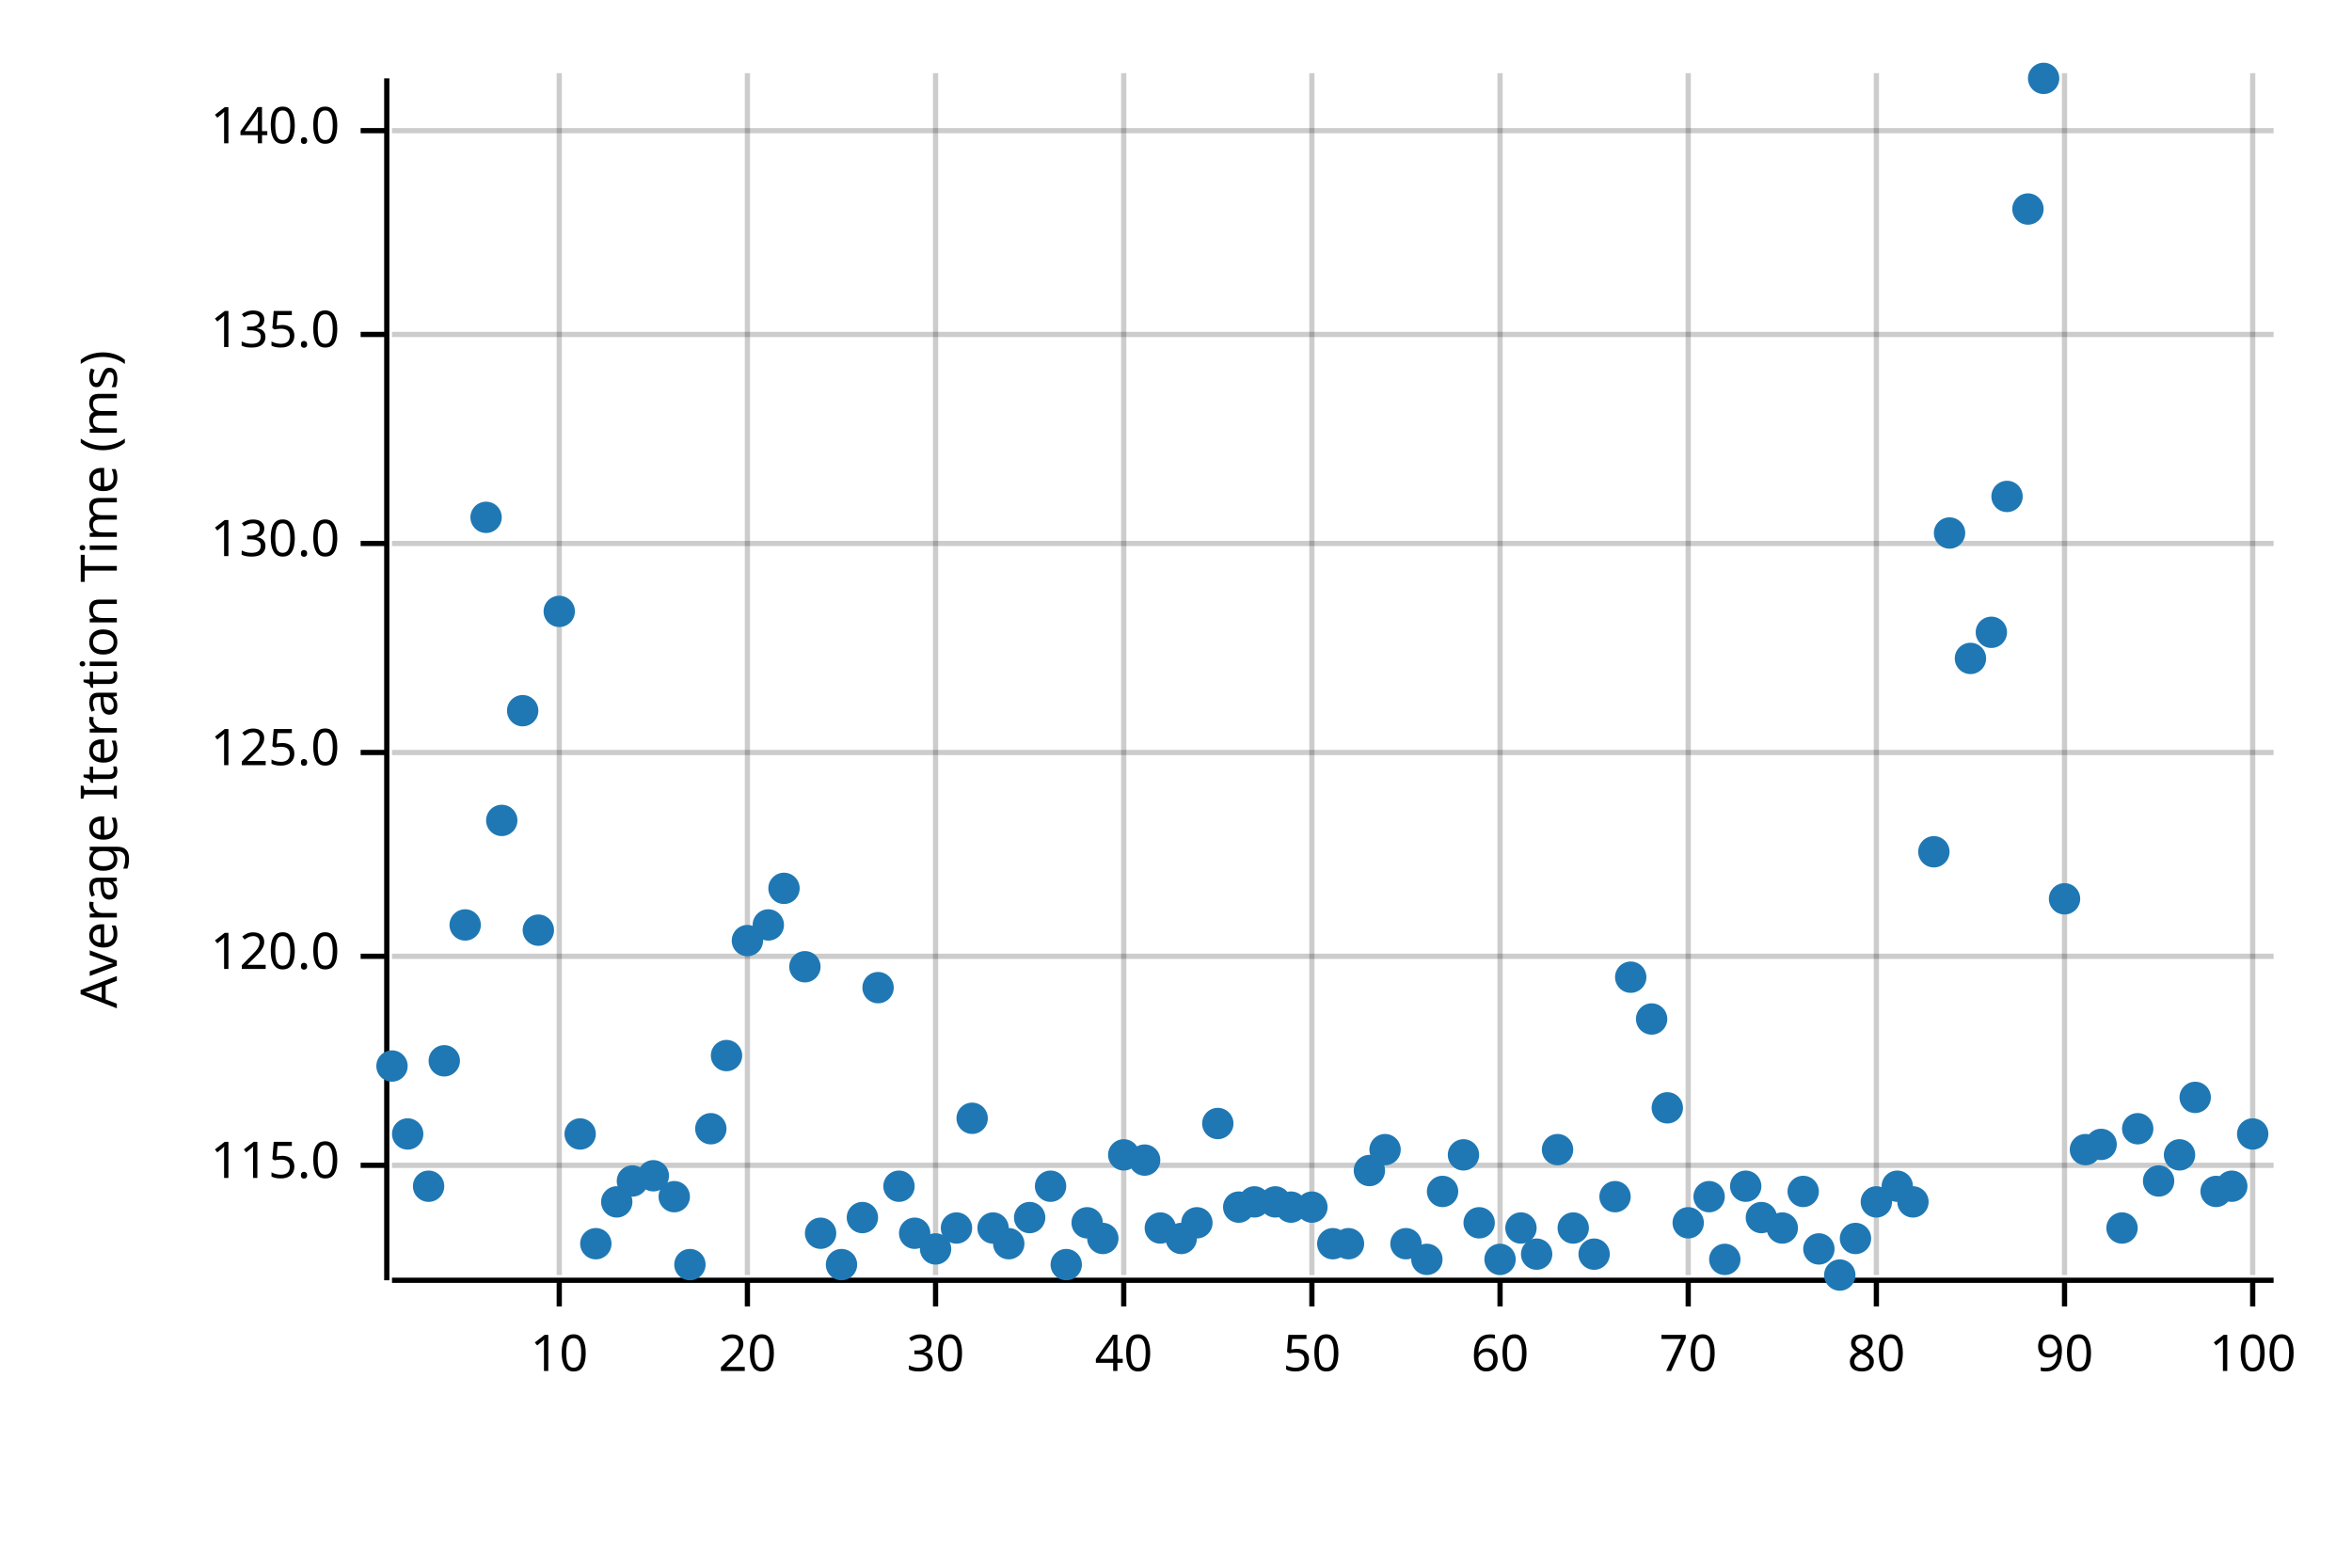
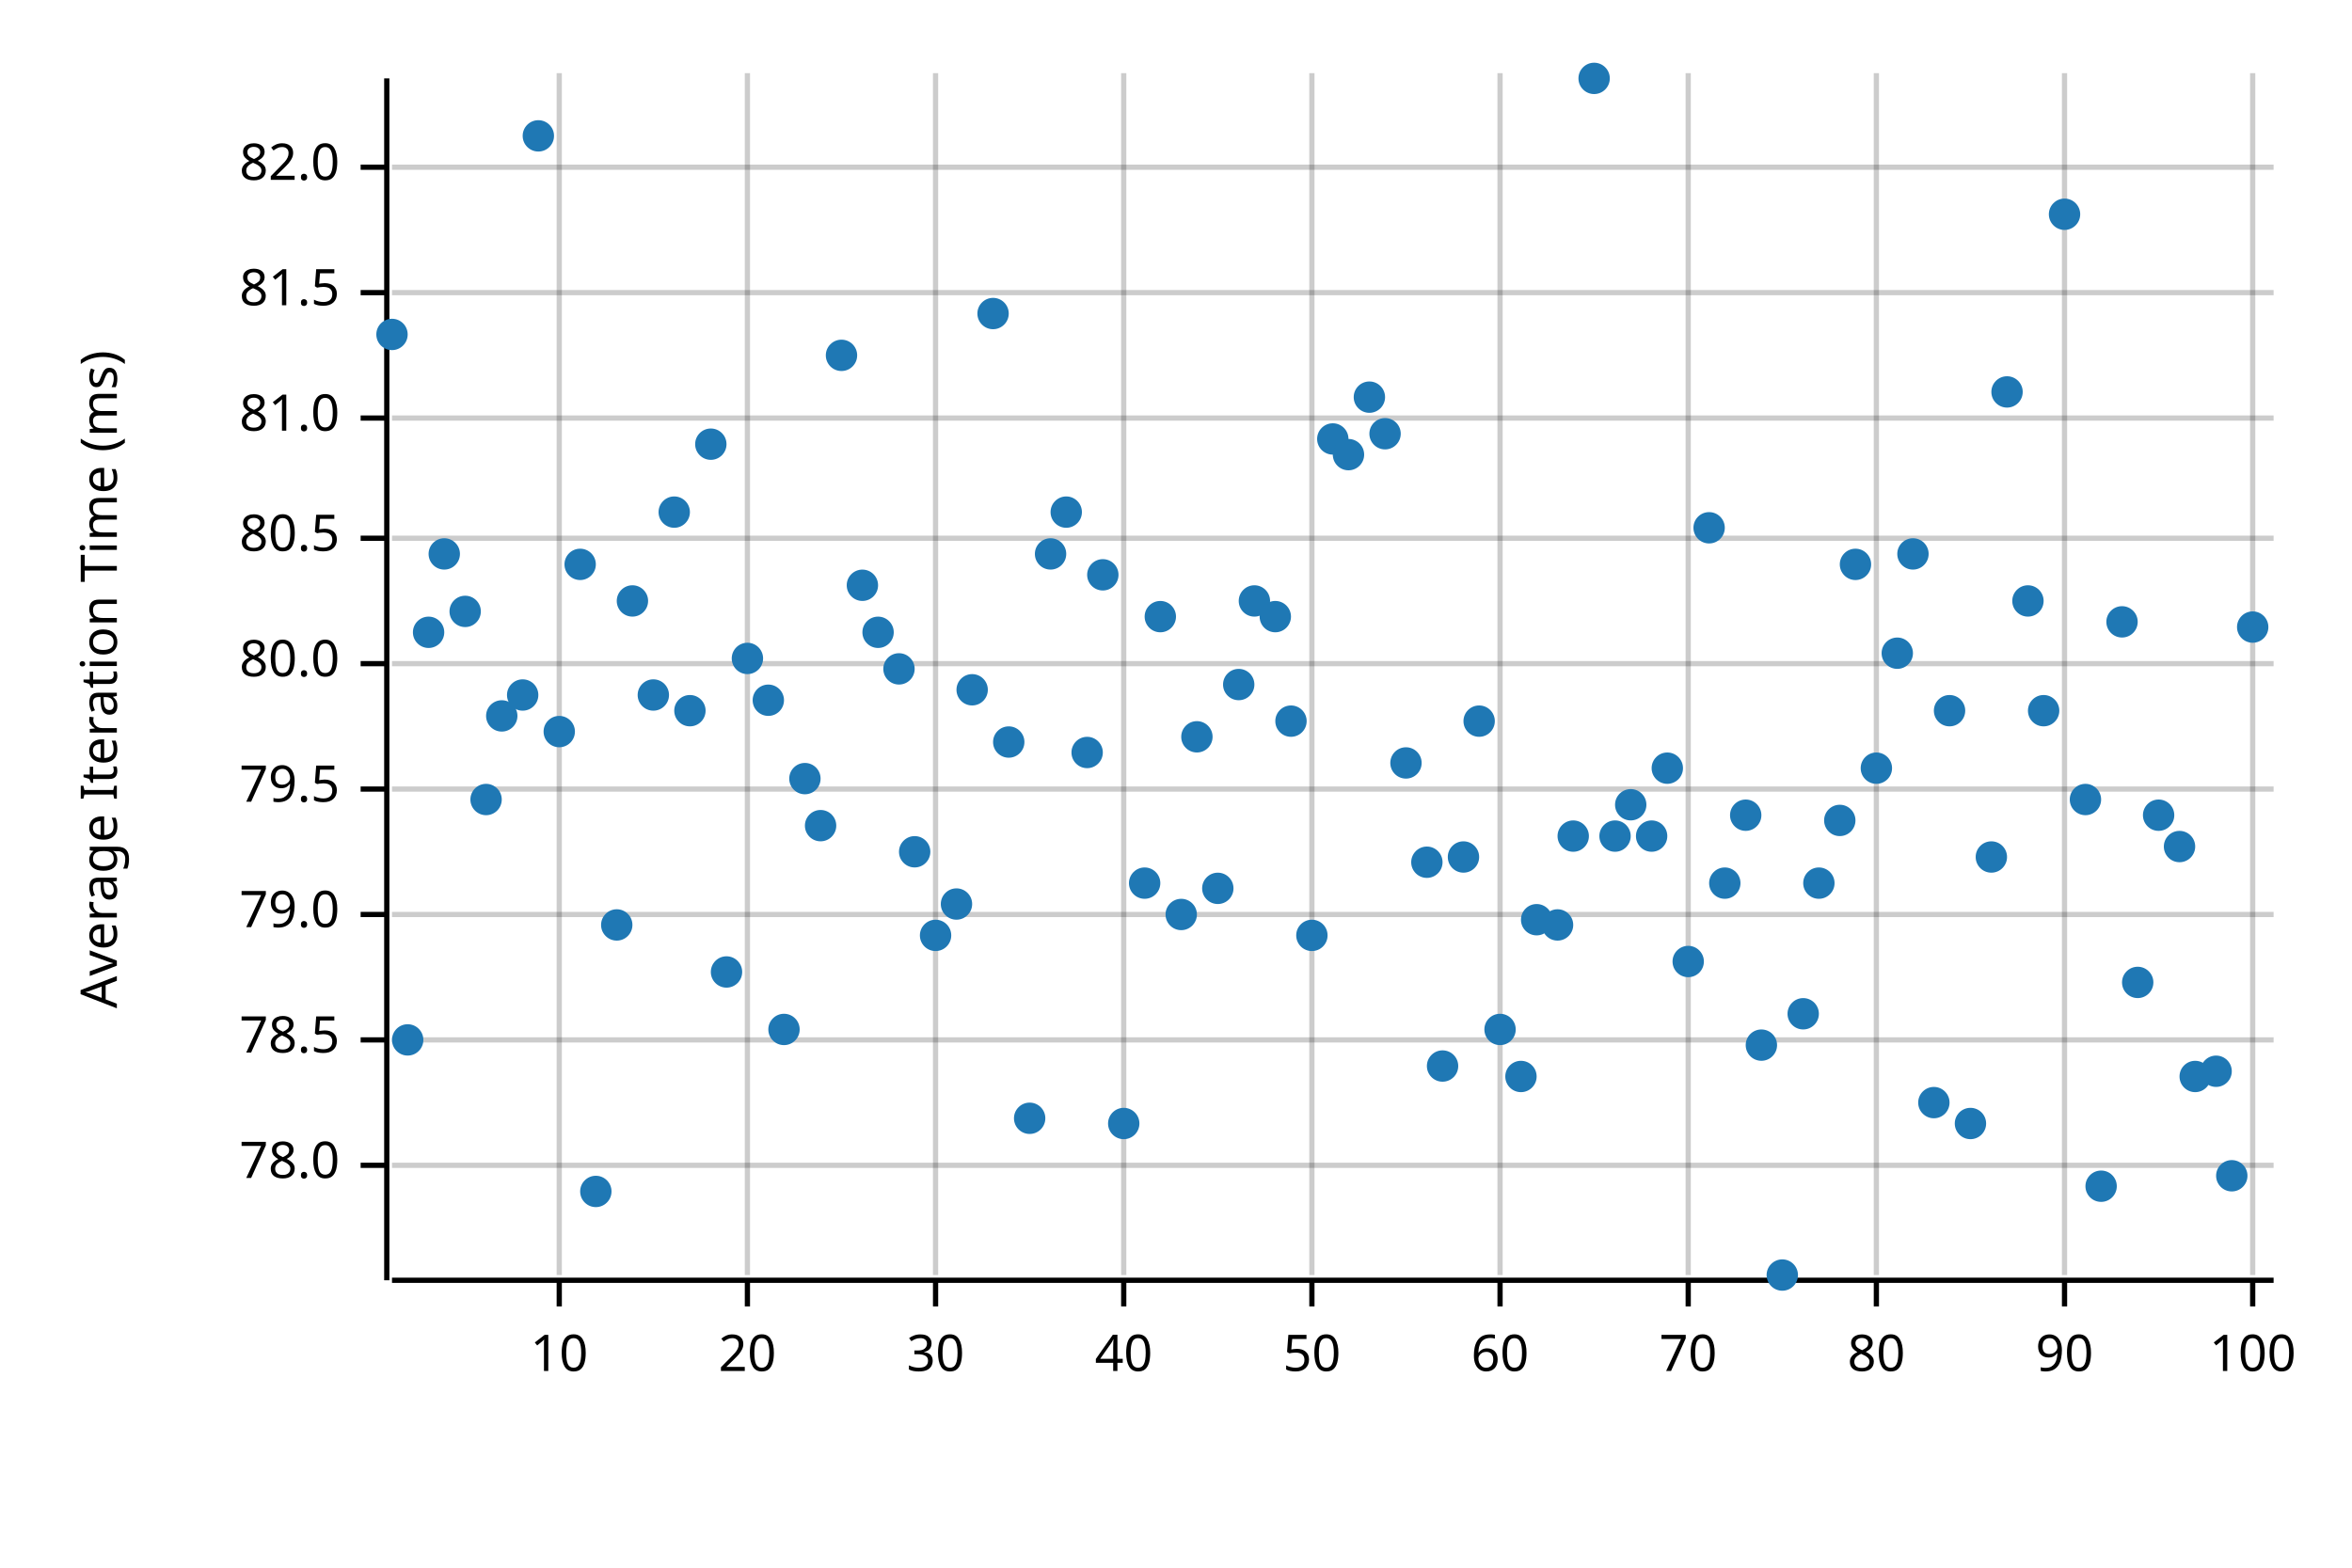
<svg xmlns="http://www.w3.org/2000/svg" width="450" height="300" viewBox="0 0 450 300">
  <text x="15" y="130" dy="0.76em" text-anchor="middle" font-family="sans-serif" font-size="9.677" opacity="1" fill="#000000" transform="rotate(270, 15, 130)">
Average Iteration Time (ms)
</text>
  <line opacity="0.2" stroke="#000000" stroke-width="1" x1="107" y1="244" x2="107" y2="14" />
  <line opacity="0.2" stroke="#000000" stroke-width="1" x1="143" y1="244" x2="143" y2="14" />
  <line opacity="0.2" stroke="#000000" stroke-width="1" x1="179" y1="244" x2="179" y2="14" />
  <line opacity="0.2" stroke="#000000" stroke-width="1" x1="215" y1="244" x2="215" y2="14" />
  <line opacity="0.2" stroke="#000000" stroke-width="1" x1="251" y1="244" x2="251" y2="14" />
  <line opacity="0.2" stroke="#000000" stroke-width="1" x1="287" y1="244" x2="287" y2="14" />
  <line opacity="0.2" stroke="#000000" stroke-width="1" x1="323" y1="244" x2="323" y2="14" />
  <line opacity="0.2" stroke="#000000" stroke-width="1" x1="359" y1="244" x2="359" y2="14" />
  <line opacity="0.2" stroke="#000000" stroke-width="1" x1="395" y1="244" x2="395" y2="14" />
  <line opacity="0.2" stroke="#000000" stroke-width="1" x1="431" y1="244" x2="431" y2="14" />
  <line opacity="0.2" stroke="#000000" stroke-width="1" x1="75" y1="223" x2="435" y2="223" />
-   <line opacity="0.2" stroke="#000000" stroke-width="1" x1="75" y1="183" x2="435" y2="183" />
-   <line opacity="0.2" stroke="#000000" stroke-width="1" x1="75" y1="144" x2="435" y2="144" />
-   <line opacity="0.2" stroke="#000000" stroke-width="1" x1="75" y1="104" x2="435" y2="104" />
-   <line opacity="0.2" stroke="#000000" stroke-width="1" x1="75" y1="64" x2="435" y2="64" />
-   <line opacity="0.2" stroke="#000000" stroke-width="1" x1="75" y1="25" x2="435" y2="25" />
+   <line opacity="0.2" stroke="#000000" stroke-width="1" x1="75" y1="199" x2="435" y2="199" />
+   <line opacity="0.2" stroke="#000000" stroke-width="1" x1="75" y1="175" x2="435" y2="175" />
+   <line opacity="0.2" stroke="#000000" stroke-width="1" x1="75" y1="151" x2="435" y2="151" />
+   <line opacity="0.2" stroke="#000000" stroke-width="1" x1="75" y1="127" x2="435" y2="127" />
+   <line opacity="0.2" stroke="#000000" stroke-width="1" x1="75" y1="103" x2="435" y2="103" />
+   <line opacity="0.2" stroke="#000000" stroke-width="1" x1="75" y1="80" x2="435" y2="80" />
+   <line opacity="0.2" stroke="#000000" stroke-width="1" x1="75" y1="56" x2="435" y2="56" />
+   <line opacity="0.2" stroke="#000000" stroke-width="1" x1="75" y1="32" x2="435" y2="32" />
  <polyline fill="none" opacity="1" stroke="#000000" stroke-width="1" points="74,15 74,245 " />
  <text x="65" y="223" dy="0.5ex" text-anchor="end" font-family="sans-serif" font-size="9.677" opacity="1" fill="#000000">
- 115.0
+ 78.0
</text>
  <polyline fill="none" opacity="1" stroke="#000000" stroke-width="1" points="69,223 74,223 " />
-   <text x="65" y="183" dy="0.5ex" text-anchor="end" font-family="sans-serif" font-size="9.677" opacity="1" fill="#000000">
- 120.0
- </text>
-   <polyline fill="none" opacity="1" stroke="#000000" stroke-width="1" points="69,183 74,183 " />
-   <text x="65" y="144" dy="0.5ex" text-anchor="end" font-family="sans-serif" font-size="9.677" opacity="1" fill="#000000">
- 125.0
- </text>
-   <polyline fill="none" opacity="1" stroke="#000000" stroke-width="1" points="69,144 74,144 " />
-   <text x="65" y="104" dy="0.5ex" text-anchor="end" font-family="sans-serif" font-size="9.677" opacity="1" fill="#000000">
- 130.0
- </text>
-   <polyline fill="none" opacity="1" stroke="#000000" stroke-width="1" points="69,104 74,104 " />
-   <text x="65" y="64" dy="0.5ex" text-anchor="end" font-family="sans-serif" font-size="9.677" opacity="1" fill="#000000">
- 135.0
- </text>
-   <polyline fill="none" opacity="1" stroke="#000000" stroke-width="1" points="69,64 74,64 " />
-   <text x="65" y="25" dy="0.5ex" text-anchor="end" font-family="sans-serif" font-size="9.677" opacity="1" fill="#000000">
- 140.0
- </text>
-   <polyline fill="none" opacity="1" stroke="#000000" stroke-width="1" points="69,25 74,25 " />
+   <text x="65" y="199" dy="0.5ex" text-anchor="end" font-family="sans-serif" font-size="9.677" opacity="1" fill="#000000">
+ 78.5
+ </text>
+   <polyline fill="none" opacity="1" stroke="#000000" stroke-width="1" points="69,199 74,199 " />
+   <text x="65" y="175" dy="0.5ex" text-anchor="end" font-family="sans-serif" font-size="9.677" opacity="1" fill="#000000">
+ 79.0
+ </text>
+   <polyline fill="none" opacity="1" stroke="#000000" stroke-width="1" points="69,175 74,175 " />
+   <text x="65" y="151" dy="0.5ex" text-anchor="end" font-family="sans-serif" font-size="9.677" opacity="1" fill="#000000">
+ 79.5
+ </text>
+   <polyline fill="none" opacity="1" stroke="#000000" stroke-width="1" points="69,151 74,151 " />
+   <text x="65" y="127" dy="0.5ex" text-anchor="end" font-family="sans-serif" font-size="9.677" opacity="1" fill="#000000">
+ 80.0
+ </text>
+   <polyline fill="none" opacity="1" stroke="#000000" stroke-width="1" points="69,127 74,127 " />
+   <text x="65" y="103" dy="0.5ex" text-anchor="end" font-family="sans-serif" font-size="9.677" opacity="1" fill="#000000">
+ 80.5
+ </text>
+   <polyline fill="none" opacity="1" stroke="#000000" stroke-width="1" points="69,103 74,103 " />
+   <text x="65" y="80" dy="0.5ex" text-anchor="end" font-family="sans-serif" font-size="9.677" opacity="1" fill="#000000">
+ 81.0
+ </text>
+   <polyline fill="none" opacity="1" stroke="#000000" stroke-width="1" points="69,80 74,80 " />
+   <text x="65" y="56" dy="0.5ex" text-anchor="end" font-family="sans-serif" font-size="9.677" opacity="1" fill="#000000">
+ 81.5
+ </text>
+   <polyline fill="none" opacity="1" stroke="#000000" stroke-width="1" points="69,56 74,56 " />
+   <text x="65" y="32" dy="0.5ex" text-anchor="end" font-family="sans-serif" font-size="9.677" opacity="1" fill="#000000">
+ 82.0
+ </text>
+   <polyline fill="none" opacity="1" stroke="#000000" stroke-width="1" points="69,32 74,32 " />
  <polyline fill="none" opacity="1" stroke="#000000" stroke-width="1" points="75,245 435,245 " />
  <text x="107" y="255" dy="0.76em" text-anchor="middle" font-family="sans-serif" font-size="9.677" opacity="1" fill="#000000">
10
</text>
  <polyline fill="none" opacity="1" stroke="#000000" stroke-width="1" points="107,245 107,250 " />
  <text x="143" y="255" dy="0.76em" text-anchor="middle" font-family="sans-serif" font-size="9.677" opacity="1" fill="#000000">
20
</text>
  <polyline fill="none" opacity="1" stroke="#000000" stroke-width="1" points="143,245 143,250 " />
  <text x="179" y="255" dy="0.76em" text-anchor="middle" font-family="sans-serif" font-size="9.677" opacity="1" fill="#000000">
30
</text>
  <polyline fill="none" opacity="1" stroke="#000000" stroke-width="1" points="179,245 179,250 " />
  <text x="215" y="255" dy="0.76em" text-anchor="middle" font-family="sans-serif" font-size="9.677" opacity="1" fill="#000000">
40
</text>
  <polyline fill="none" opacity="1" stroke="#000000" stroke-width="1" points="215,245 215,250 " />
  <text x="251" y="255" dy="0.76em" text-anchor="middle" font-family="sans-serif" font-size="9.677" opacity="1" fill="#000000">
50
</text>
  <polyline fill="none" opacity="1" stroke="#000000" stroke-width="1" points="251,245 251,250 " />
  <text x="287" y="255" dy="0.76em" text-anchor="middle" font-family="sans-serif" font-size="9.677" opacity="1" fill="#000000">
60
</text>
  <polyline fill="none" opacity="1" stroke="#000000" stroke-width="1" points="287,245 287,250 " />
  <text x="323" y="255" dy="0.76em" text-anchor="middle" font-family="sans-serif" font-size="9.677" opacity="1" fill="#000000">
70
</text>
  <polyline fill="none" opacity="1" stroke="#000000" stroke-width="1" points="323,245 323,250 " />
  <text x="359" y="255" dy="0.76em" text-anchor="middle" font-family="sans-serif" font-size="9.677" opacity="1" fill="#000000">
80
</text>
  <polyline fill="none" opacity="1" stroke="#000000" stroke-width="1" points="359,245 359,250 " />
  <text x="395" y="255" dy="0.76em" text-anchor="middle" font-family="sans-serif" font-size="9.677" opacity="1" fill="#000000">
90
</text>
  <polyline fill="none" opacity="1" stroke="#000000" stroke-width="1" points="395,245 395,250 " />
  <text x="431" y="255" dy="0.76em" text-anchor="middle" font-family="sans-serif" font-size="9.677" opacity="1" fill="#000000">
100
</text>
  <polyline fill="none" opacity="1" stroke="#000000" stroke-width="1" points="431,245 431,250 " />
-   <circle cx="75" cy="204" r="3" opacity="1" fill="#1F78B4" stroke="none" />
-   <circle cx="78" cy="217" r="3" opacity="1" fill="#1F78B4" stroke="none" />
-   <circle cx="82" cy="227" r="3" opacity="1" fill="#1F78B4" stroke="none" />
-   <circle cx="85" cy="203" r="3" opacity="1" fill="#1F78B4" stroke="none" />
-   <circle cx="89" cy="177" r="3" opacity="1" fill="#1F78B4" stroke="none" />
-   <circle cx="93" cy="99" r="3" opacity="1" fill="#1F78B4" stroke="none" />
-   <circle cx="96" cy="157" r="3" opacity="1" fill="#1F78B4" stroke="none" />
-   <circle cx="100" cy="136" r="3" opacity="1" fill="#1F78B4" stroke="none" />
-   <circle cx="103" cy="178" r="3" opacity="1" fill="#1F78B4" stroke="none" />
-   <circle cx="107" cy="117" r="3" opacity="1" fill="#1F78B4" stroke="none" />
-   <circle cx="111" cy="217" r="3" opacity="1" fill="#1F78B4" stroke="none" />
-   <circle cx="114" cy="238" r="3" opacity="1" fill="#1F78B4" stroke="none" />
-   <circle cx="118" cy="230" r="3" opacity="1" fill="#1F78B4" stroke="none" />
-   <circle cx="121" cy="226" r="3" opacity="1" fill="#1F78B4" stroke="none" />
-   <circle cx="125" cy="225" r="3" opacity="1" fill="#1F78B4" stroke="none" />
-   <circle cx="129" cy="229" r="3" opacity="1" fill="#1F78B4" stroke="none" />
-   <circle cx="132" cy="242" r="3" opacity="1" fill="#1F78B4" stroke="none" />
-   <circle cx="136" cy="216" r="3" opacity="1" fill="#1F78B4" stroke="none" />
-   <circle cx="139" cy="202" r="3" opacity="1" fill="#1F78B4" stroke="none" />
-   <circle cx="143" cy="180" r="3" opacity="1" fill="#1F78B4" stroke="none" />
-   <circle cx="147" cy="177" r="3" opacity="1" fill="#1F78B4" stroke="none" />
-   <circle cx="150" cy="170" r="3" opacity="1" fill="#1F78B4" stroke="none" />
-   <circle cx="154" cy="185" r="3" opacity="1" fill="#1F78B4" stroke="none" />
-   <circle cx="157" cy="236" r="3" opacity="1" fill="#1F78B4" stroke="none" />
-   <circle cx="161" cy="242" r="3" opacity="1" fill="#1F78B4" stroke="none" />
-   <circle cx="165" cy="233" r="3" opacity="1" fill="#1F78B4" stroke="none" />
-   <circle cx="168" cy="189" r="3" opacity="1" fill="#1F78B4" stroke="none" />
-   <circle cx="172" cy="227" r="3" opacity="1" fill="#1F78B4" stroke="none" />
-   <circle cx="175" cy="236" r="3" opacity="1" fill="#1F78B4" stroke="none" />
-   <circle cx="179" cy="239" r="3" opacity="1" fill="#1F78B4" stroke="none" />
-   <circle cx="183" cy="235" r="3" opacity="1" fill="#1F78B4" stroke="none" />
-   <circle cx="186" cy="214" r="3" opacity="1" fill="#1F78B4" stroke="none" />
-   <circle cx="190" cy="235" r="3" opacity="1" fill="#1F78B4" stroke="none" />
-   <circle cx="193" cy="238" r="3" opacity="1" fill="#1F78B4" stroke="none" />
-   <circle cx="197" cy="233" r="3" opacity="1" fill="#1F78B4" stroke="none" />
-   <circle cx="201" cy="227" r="3" opacity="1" fill="#1F78B4" stroke="none" />
-   <circle cx="204" cy="242" r="3" opacity="1" fill="#1F78B4" stroke="none" />
-   <circle cx="208" cy="234" r="3" opacity="1" fill="#1F78B4" stroke="none" />
-   <circle cx="211" cy="237" r="3" opacity="1" fill="#1F78B4" stroke="none" />
-   <circle cx="215" cy="221" r="3" opacity="1" fill="#1F78B4" stroke="none" />
-   <circle cx="219" cy="222" r="3" opacity="1" fill="#1F78B4" stroke="none" />
-   <circle cx="222" cy="235" r="3" opacity="1" fill="#1F78B4" stroke="none" />
-   <circle cx="226" cy="237" r="3" opacity="1" fill="#1F78B4" stroke="none" />
-   <circle cx="229" cy="234" r="3" opacity="1" fill="#1F78B4" stroke="none" />
-   <circle cx="233" cy="215" r="3" opacity="1" fill="#1F78B4" stroke="none" />
-   <circle cx="237" cy="231" r="3" opacity="1" fill="#1F78B4" stroke="none" />
-   <circle cx="240" cy="230" r="3" opacity="1" fill="#1F78B4" stroke="none" />
-   <circle cx="244" cy="230" r="3" opacity="1" fill="#1F78B4" stroke="none" />
-   <circle cx="247" cy="231" r="3" opacity="1" fill="#1F78B4" stroke="none" />
-   <circle cx="251" cy="231" r="3" opacity="1" fill="#1F78B4" stroke="none" />
-   <circle cx="255" cy="238" r="3" opacity="1" fill="#1F78B4" stroke="none" />
-   <circle cx="258" cy="238" r="3" opacity="1" fill="#1F78B4" stroke="none" />
-   <circle cx="262" cy="224" r="3" opacity="1" fill="#1F78B4" stroke="none" />
-   <circle cx="265" cy="220" r="3" opacity="1" fill="#1F78B4" stroke="none" />
-   <circle cx="269" cy="238" r="3" opacity="1" fill="#1F78B4" stroke="none" />
-   <circle cx="273" cy="241" r="3" opacity="1" fill="#1F78B4" stroke="none" />
-   <circle cx="276" cy="228" r="3" opacity="1" fill="#1F78B4" stroke="none" />
-   <circle cx="280" cy="221" r="3" opacity="1" fill="#1F78B4" stroke="none" />
-   <circle cx="283" cy="234" r="3" opacity="1" fill="#1F78B4" stroke="none" />
-   <circle cx="287" cy="241" r="3" opacity="1" fill="#1F78B4" stroke="none" />
-   <circle cx="291" cy="235" r="3" opacity="1" fill="#1F78B4" stroke="none" />
-   <circle cx="294" cy="240" r="3" opacity="1" fill="#1F78B4" stroke="none" />
-   <circle cx="298" cy="220" r="3" opacity="1" fill="#1F78B4" stroke="none" />
-   <circle cx="301" cy="235" r="3" opacity="1" fill="#1F78B4" stroke="none" />
-   <circle cx="305" cy="240" r="3" opacity="1" fill="#1F78B4" stroke="none" />
-   <circle cx="309" cy="229" r="3" opacity="1" fill="#1F78B4" stroke="none" />
-   <circle cx="312" cy="187" r="3" opacity="1" fill="#1F78B4" stroke="none" />
-   <circle cx="316" cy="195" r="3" opacity="1" fill="#1F78B4" stroke="none" />
-   <circle cx="319" cy="212" r="3" opacity="1" fill="#1F78B4" stroke="none" />
-   <circle cx="323" cy="234" r="3" opacity="1" fill="#1F78B4" stroke="none" />
-   <circle cx="327" cy="229" r="3" opacity="1" fill="#1F78B4" stroke="none" />
-   <circle cx="330" cy="241" r="3" opacity="1" fill="#1F78B4" stroke="none" />
-   <circle cx="334" cy="227" r="3" opacity="1" fill="#1F78B4" stroke="none" />
-   <circle cx="337" cy="233" r="3" opacity="1" fill="#1F78B4" stroke="none" />
-   <circle cx="341" cy="235" r="3" opacity="1" fill="#1F78B4" stroke="none" />
-   <circle cx="345" cy="228" r="3" opacity="1" fill="#1F78B4" stroke="none" />
-   <circle cx="348" cy="239" r="3" opacity="1" fill="#1F78B4" stroke="none" />
-   <circle cx="352" cy="244" r="3" opacity="1" fill="#1F78B4" stroke="none" />
-   <circle cx="355" cy="237" r="3" opacity="1" fill="#1F78B4" stroke="none" />
-   <circle cx="359" cy="230" r="3" opacity="1" fill="#1F78B4" stroke="none" />
-   <circle cx="363" cy="227" r="3" opacity="1" fill="#1F78B4" stroke="none" />
-   <circle cx="366" cy="230" r="3" opacity="1" fill="#1F78B4" stroke="none" />
-   <circle cx="370" cy="163" r="3" opacity="1" fill="#1F78B4" stroke="none" />
-   <circle cx="373" cy="102" r="3" opacity="1" fill="#1F78B4" stroke="none" />
-   <circle cx="377" cy="126" r="3" opacity="1" fill="#1F78B4" stroke="none" />
-   <circle cx="381" cy="121" r="3" opacity="1" fill="#1F78B4" stroke="none" />
-   <circle cx="384" cy="95" r="3" opacity="1" fill="#1F78B4" stroke="none" />
-   <circle cx="388" cy="40" r="3" opacity="1" fill="#1F78B4" stroke="none" />
-   <circle cx="391" cy="15" r="3" opacity="1" fill="#1F78B4" stroke="none" />
-   <circle cx="395" cy="172" r="3" opacity="1" fill="#1F78B4" stroke="none" />
-   <circle cx="399" cy="220" r="3" opacity="1" fill="#1F78B4" stroke="none" />
-   <circle cx="402" cy="219" r="3" opacity="1" fill="#1F78B4" stroke="none" />
-   <circle cx="406" cy="235" r="3" opacity="1" fill="#1F78B4" stroke="none" />
-   <circle cx="409" cy="216" r="3" opacity="1" fill="#1F78B4" stroke="none" />
-   <circle cx="413" cy="226" r="3" opacity="1" fill="#1F78B4" stroke="none" />
-   <circle cx="417" cy="221" r="3" opacity="1" fill="#1F78B4" stroke="none" />
-   <circle cx="420" cy="210" r="3" opacity="1" fill="#1F78B4" stroke="none" />
-   <circle cx="424" cy="228" r="3" opacity="1" fill="#1F78B4" stroke="none" />
-   <circle cx="427" cy="227" r="3" opacity="1" fill="#1F78B4" stroke="none" />
-   <circle cx="431" cy="217" r="3" opacity="1" fill="#1F78B4" stroke="none" />
+   <circle cx="75" cy="64" r="3" opacity="1" fill="#1F78B4" stroke="none" />
+   <circle cx="78" cy="199" r="3" opacity="1" fill="#1F78B4" stroke="none" />
+   <circle cx="82" cy="121" r="3" opacity="1" fill="#1F78B4" stroke="none" />
+   <circle cx="85" cy="106" r="3" opacity="1" fill="#1F78B4" stroke="none" />
+   <circle cx="89" cy="117" r="3" opacity="1" fill="#1F78B4" stroke="none" />
+   <circle cx="93" cy="153" r="3" opacity="1" fill="#1F78B4" stroke="none" />
+   <circle cx="96" cy="137" r="3" opacity="1" fill="#1F78B4" stroke="none" />
+   <circle cx="100" cy="133" r="3" opacity="1" fill="#1F78B4" stroke="none" />
+   <circle cx="103" cy="26" r="3" opacity="1" fill="#1F78B4" stroke="none" />
+   <circle cx="107" cy="140" r="3" opacity="1" fill="#1F78B4" stroke="none" />
+   <circle cx="111" cy="108" r="3" opacity="1" fill="#1F78B4" stroke="none" />
+   <circle cx="114" cy="228" r="3" opacity="1" fill="#1F78B4" stroke="none" />
+   <circle cx="118" cy="177" r="3" opacity="1" fill="#1F78B4" stroke="none" />
+   <circle cx="121" cy="115" r="3" opacity="1" fill="#1F78B4" stroke="none" />
+   <circle cx="125" cy="133" r="3" opacity="1" fill="#1F78B4" stroke="none" />
+   <circle cx="129" cy="98" r="3" opacity="1" fill="#1F78B4" stroke="none" />
+   <circle cx="132" cy="136" r="3" opacity="1" fill="#1F78B4" stroke="none" />
+   <circle cx="136" cy="85" r="3" opacity="1" fill="#1F78B4" stroke="none" />
+   <circle cx="139" cy="186" r="3" opacity="1" fill="#1F78B4" stroke="none" />
+   <circle cx="143" cy="126" r="3" opacity="1" fill="#1F78B4" stroke="none" />
+   <circle cx="147" cy="134" r="3" opacity="1" fill="#1F78B4" stroke="none" />
+   <circle cx="150" cy="197" r="3" opacity="1" fill="#1F78B4" stroke="none" />
+   <circle cx="154" cy="149" r="3" opacity="1" fill="#1F78B4" stroke="none" />
+   <circle cx="157" cy="158" r="3" opacity="1" fill="#1F78B4" stroke="none" />
+   <circle cx="161" cy="68" r="3" opacity="1" fill="#1F78B4" stroke="none" />
+   <circle cx="165" cy="112" r="3" opacity="1" fill="#1F78B4" stroke="none" />
+   <circle cx="168" cy="121" r="3" opacity="1" fill="#1F78B4" stroke="none" />
+   <circle cx="172" cy="128" r="3" opacity="1" fill="#1F78B4" stroke="none" />
+   <circle cx="175" cy="163" r="3" opacity="1" fill="#1F78B4" stroke="none" />
+   <circle cx="179" cy="179" r="3" opacity="1" fill="#1F78B4" stroke="none" />
+   <circle cx="183" cy="173" r="3" opacity="1" fill="#1F78B4" stroke="none" />
+   <circle cx="186" cy="132" r="3" opacity="1" fill="#1F78B4" stroke="none" />
+   <circle cx="190" cy="60" r="3" opacity="1" fill="#1F78B4" stroke="none" />
+   <circle cx="193" cy="142" r="3" opacity="1" fill="#1F78B4" stroke="none" />
+   <circle cx="197" cy="214" r="3" opacity="1" fill="#1F78B4" stroke="none" />
+   <circle cx="201" cy="106" r="3" opacity="1" fill="#1F78B4" stroke="none" />
+   <circle cx="204" cy="98" r="3" opacity="1" fill="#1F78B4" stroke="none" />
+   <circle cx="208" cy="144" r="3" opacity="1" fill="#1F78B4" stroke="none" />
+   <circle cx="211" cy="110" r="3" opacity="1" fill="#1F78B4" stroke="none" />
+   <circle cx="215" cy="215" r="3" opacity="1" fill="#1F78B4" stroke="none" />
+   <circle cx="219" cy="169" r="3" opacity="1" fill="#1F78B4" stroke="none" />
+   <circle cx="222" cy="118" r="3" opacity="1" fill="#1F78B4" stroke="none" />
+   <circle cx="226" cy="175" r="3" opacity="1" fill="#1F78B4" stroke="none" />
+   <circle cx="229" cy="141" r="3" opacity="1" fill="#1F78B4" stroke="none" />
+   <circle cx="233" cy="170" r="3" opacity="1" fill="#1F78B4" stroke="none" />
+   <circle cx="237" cy="131" r="3" opacity="1" fill="#1F78B4" stroke="none" />
+   <circle cx="240" cy="115" r="3" opacity="1" fill="#1F78B4" stroke="none" />
+   <circle cx="244" cy="118" r="3" opacity="1" fill="#1F78B4" stroke="none" />
+   <circle cx="247" cy="138" r="3" opacity="1" fill="#1F78B4" stroke="none" />
+   <circle cx="251" cy="179" r="3" opacity="1" fill="#1F78B4" stroke="none" />
+   <circle cx="255" cy="84" r="3" opacity="1" fill="#1F78B4" stroke="none" />
+   <circle cx="258" cy="87" r="3" opacity="1" fill="#1F78B4" stroke="none" />
+   <circle cx="262" cy="76" r="3" opacity="1" fill="#1F78B4" stroke="none" />
+   <circle cx="265" cy="83" r="3" opacity="1" fill="#1F78B4" stroke="none" />
+   <circle cx="269" cy="146" r="3" opacity="1" fill="#1F78B4" stroke="none" />
+   <circle cx="273" cy="165" r="3" opacity="1" fill="#1F78B4" stroke="none" />
+   <circle cx="276" cy="204" r="3" opacity="1" fill="#1F78B4" stroke="none" />
+   <circle cx="280" cy="164" r="3" opacity="1" fill="#1F78B4" stroke="none" />
+   <circle cx="283" cy="138" r="3" opacity="1" fill="#1F78B4" stroke="none" />
+   <circle cx="287" cy="197" r="3" opacity="1" fill="#1F78B4" stroke="none" />
+   <circle cx="291" cy="206" r="3" opacity="1" fill="#1F78B4" stroke="none" />
+   <circle cx="294" cy="176" r="3" opacity="1" fill="#1F78B4" stroke="none" />
+   <circle cx="298" cy="177" r="3" opacity="1" fill="#1F78B4" stroke="none" />
+   <circle cx="301" cy="160" r="3" opacity="1" fill="#1F78B4" stroke="none" />
+   <circle cx="305" cy="15" r="3" opacity="1" fill="#1F78B4" stroke="none" />
+   <circle cx="309" cy="160" r="3" opacity="1" fill="#1F78B4" stroke="none" />
+   <circle cx="312" cy="154" r="3" opacity="1" fill="#1F78B4" stroke="none" />
+   <circle cx="316" cy="160" r="3" opacity="1" fill="#1F78B4" stroke="none" />
+   <circle cx="319" cy="147" r="3" opacity="1" fill="#1F78B4" stroke="none" />
+   <circle cx="323" cy="184" r="3" opacity="1" fill="#1F78B4" stroke="none" />
+   <circle cx="327" cy="101" r="3" opacity="1" fill="#1F78B4" stroke="none" />
+   <circle cx="330" cy="169" r="3" opacity="1" fill="#1F78B4" stroke="none" />
+   <circle cx="334" cy="156" r="3" opacity="1" fill="#1F78B4" stroke="none" />
+   <circle cx="337" cy="200" r="3" opacity="1" fill="#1F78B4" stroke="none" />
+   <circle cx="341" cy="244" r="3" opacity="1" fill="#1F78B4" stroke="none" />
+   <circle cx="345" cy="194" r="3" opacity="1" fill="#1F78B4" stroke="none" />
+   <circle cx="348" cy="169" r="3" opacity="1" fill="#1F78B4" stroke="none" />
+   <circle cx="352" cy="157" r="3" opacity="1" fill="#1F78B4" stroke="none" />
+   <circle cx="355" cy="108" r="3" opacity="1" fill="#1F78B4" stroke="none" />
+   <circle cx="359" cy="147" r="3" opacity="1" fill="#1F78B4" stroke="none" />
+   <circle cx="363" cy="125" r="3" opacity="1" fill="#1F78B4" stroke="none" />
+   <circle cx="366" cy="106" r="3" opacity="1" fill="#1F78B4" stroke="none" />
+   <circle cx="370" cy="211" r="3" opacity="1" fill="#1F78B4" stroke="none" />
+   <circle cx="373" cy="136" r="3" opacity="1" fill="#1F78B4" stroke="none" />
+   <circle cx="377" cy="215" r="3" opacity="1" fill="#1F78B4" stroke="none" />
+   <circle cx="381" cy="164" r="3" opacity="1" fill="#1F78B4" stroke="none" />
+   <circle cx="384" cy="75" r="3" opacity="1" fill="#1F78B4" stroke="none" />
+   <circle cx="388" cy="115" r="3" opacity="1" fill="#1F78B4" stroke="none" />
+   <circle cx="391" cy="136" r="3" opacity="1" fill="#1F78B4" stroke="none" />
+   <circle cx="395" cy="41" r="3" opacity="1" fill="#1F78B4" stroke="none" />
+   <circle cx="399" cy="153" r="3" opacity="1" fill="#1F78B4" stroke="none" />
+   <circle cx="402" cy="227" r="3" opacity="1" fill="#1F78B4" stroke="none" />
+   <circle cx="406" cy="119" r="3" opacity="1" fill="#1F78B4" stroke="none" />
+   <circle cx="409" cy="188" r="3" opacity="1" fill="#1F78B4" stroke="none" />
+   <circle cx="413" cy="156" r="3" opacity="1" fill="#1F78B4" stroke="none" />
+   <circle cx="417" cy="162" r="3" opacity="1" fill="#1F78B4" stroke="none" />
+   <circle cx="420" cy="206" r="3" opacity="1" fill="#1F78B4" stroke="none" />
+   <circle cx="424" cy="205" r="3" opacity="1" fill="#1F78B4" stroke="none" />
+   <circle cx="427" cy="225" r="3" opacity="1" fill="#1F78B4" stroke="none" />
+   <circle cx="431" cy="120" r="3" opacity="1" fill="#1F78B4" stroke="none" />
</svg>
